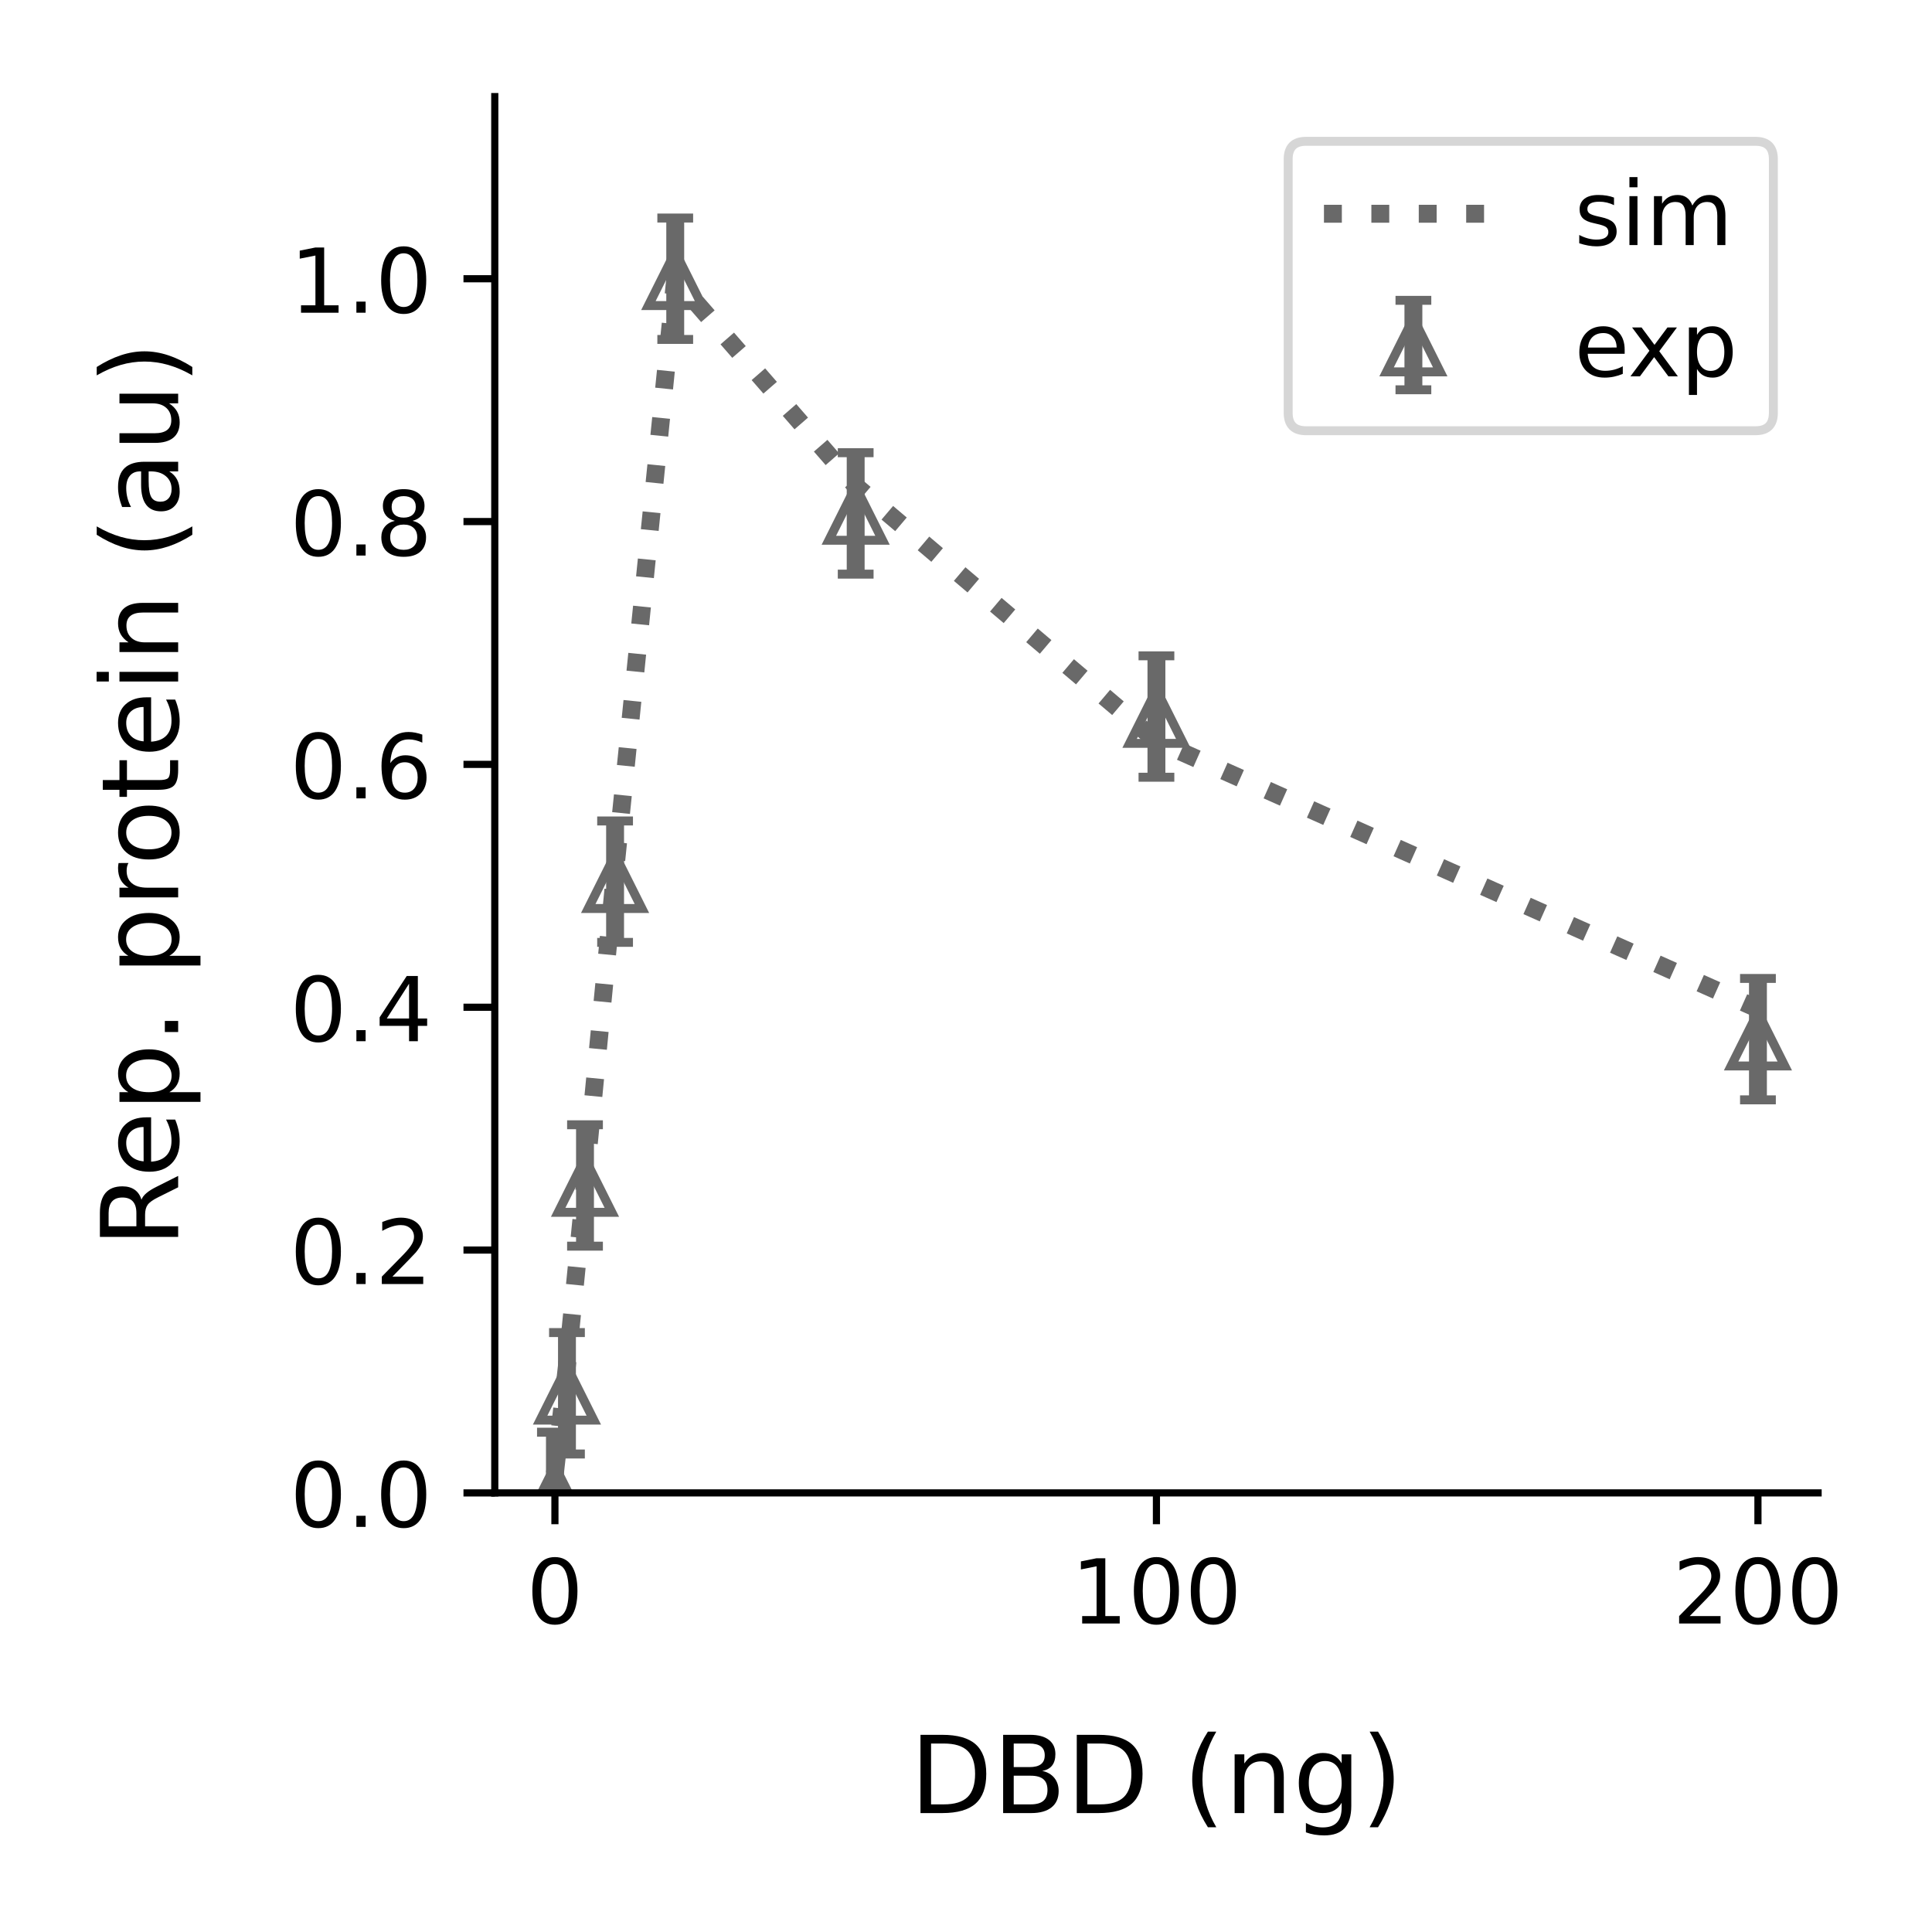
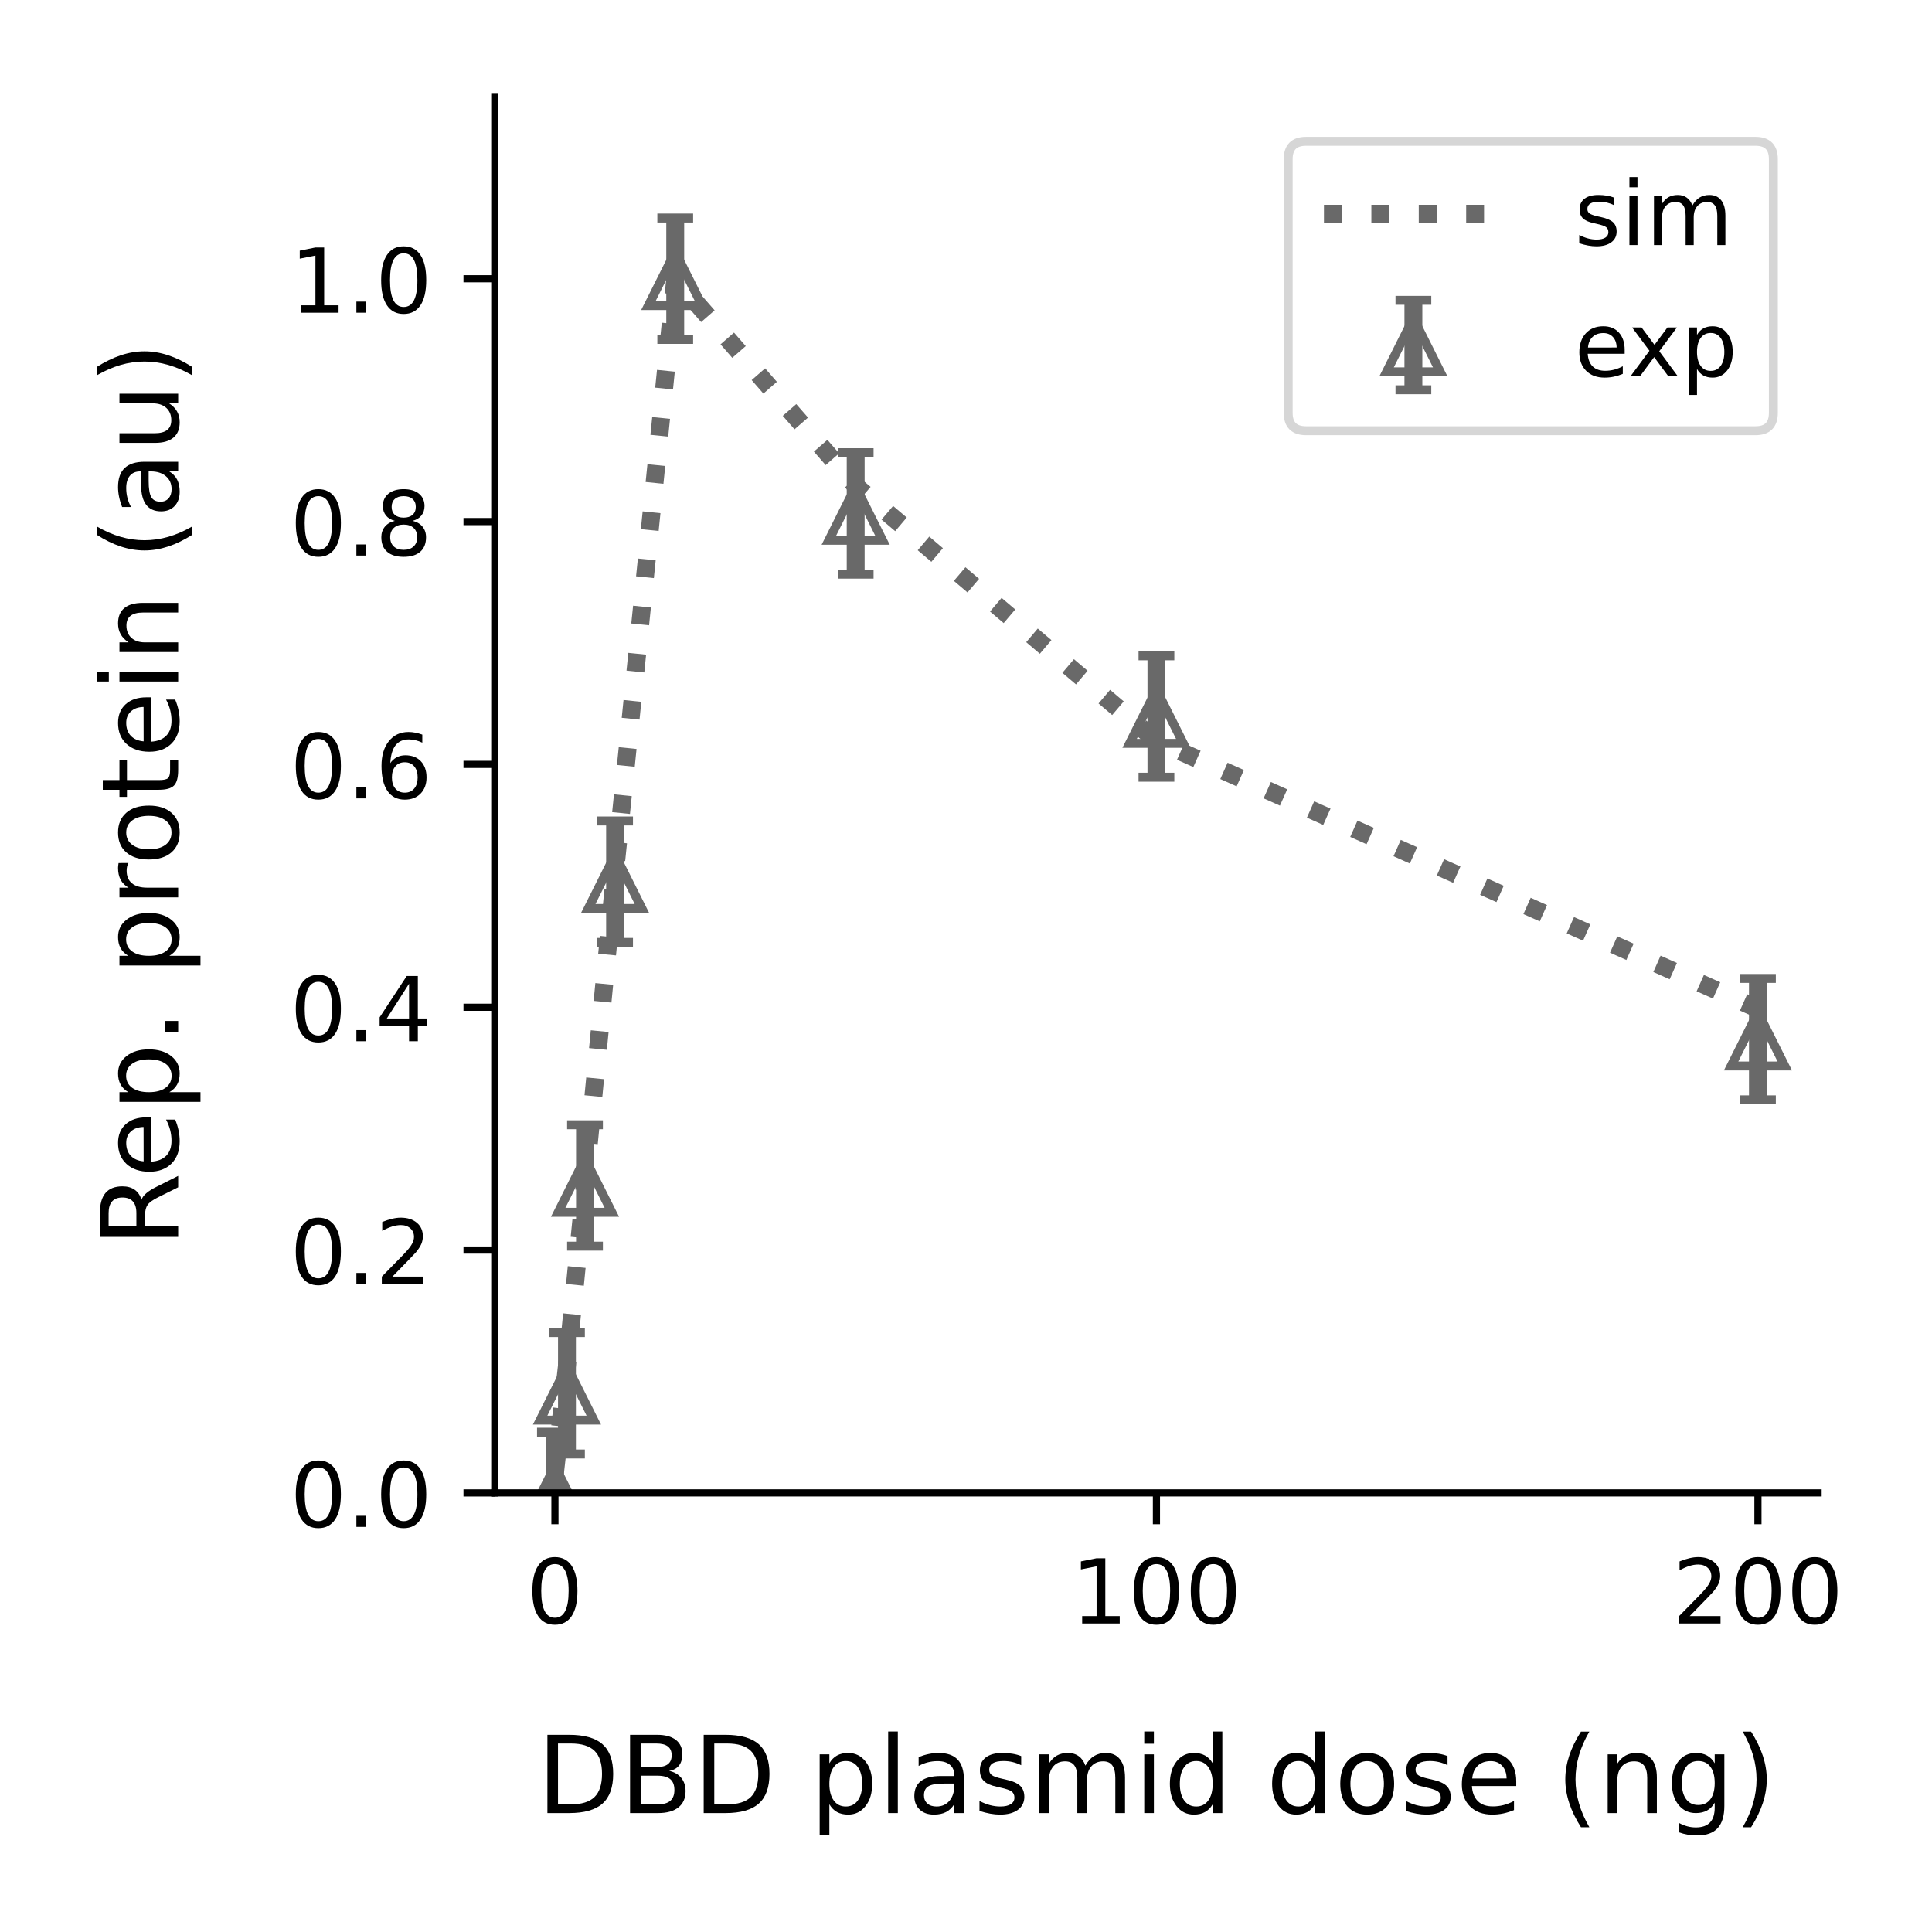
<svg xmlns="http://www.w3.org/2000/svg" xmlns:xlink="http://www.w3.org/1999/xlink" width="216pt" height="216pt" viewBox="0 0 216 216" version="1.1">
  <defs>
    <style type="text/css">*{stroke-linejoin: round; stroke-linecap: butt}</style>
  </defs>
  <g id="figure_1">
    <g id="patch_1">
      <path d="M 0 216  L 216 216  L 216 0  L 0 0  z " style="fill: #ffffff" />
    </g>
    <g id="axes_1">
      <g id="patch_2">
        <path d="M 55.317 166.908  L 203.265 166.908  L 203.265 10.8  L 55.317 10.8  z " style="fill: #ffffff" />
      </g>
      <g id="matplotlib.axis_1">
        <g id="xtick_1">
          <g id="line2d_1">
            <defs>
-               <path id="m70e36dcd11" d="M 0 0  L 0 3.5  " style="stroke: #000000; stroke-width: 0.8" />
-             </defs>
-             <g>
-               <use xlink:href="#m70e36dcd11" x="62.042" y="166.908" style="stroke: #000000; stroke-width: 0.8" />
+               <path id="m65f5a40e09" d="M 0 0  L 0 3.5  " style="stroke: #000000; stroke-width: 0.8" />
+             </defs>
+             <g>
+               <use xlink:href="#m65f5a40e09" x="62.042" y="166.908" style="stroke: #000000; stroke-width: 0.8" />
            </g>
          </g>
          <g id="text_1">
            <g transform="translate(58.86055 181.5066)scale(0.1 -0.1)">
              <defs>
                <path id="DejaVuSans-30" d="M 2034 4250  Q 1547 4250 1301 3770  Q 1056 3291 1056 2328  Q 1056 1369 1301 889  Q 1547 409 2034 409  Q 2525 409 2770 889  Q 3016 1369 3016 2328  Q 3016 3291 2770 3770  Q 2525 4250 2034 4250  z M 2034 4750  Q 2819 4750 3233 4129  Q 3647 3509 3647 2328  Q 3647 1150 3233 529  Q 2819 -91 2034 -91  Q 1250 -91 836 529  Q 422 1150 422 2328  Q 422 3509 836 4129  Q 1250 4750 2034 4750  z " transform="scale(0.015625)" />
              </defs>
              <use xlink:href="#DejaVuSans-30" />
            </g>
          </g>
        </g>
        <g id="xtick_2">
          <g id="line2d_2">
            <g>
-               <use xlink:href="#m70e36dcd11" x="129.291" y="166.908" style="stroke: #000000; stroke-width: 0.8" />
+               <use xlink:href="#m65f5a40e09" x="129.291" y="166.908" style="stroke: #000000; stroke-width: 0.8" />
            </g>
          </g>
          <g id="text_2">
            <g transform="translate(119.7474 181.5066)scale(0.1 -0.1)">
              <defs>
                <path id="DejaVuSans-31" d="M 794 531  L 1825 531  L 1825 4091  L 703 3866  L 703 4441  L 1819 4666  L 2450 4666  L 2450 531  L 3481 531  L 3481 0  L 794 0  L 794 531  z " transform="scale(0.015625)" />
              </defs>
              <use xlink:href="#DejaVuSans-31" />
              <use xlink:href="#DejaVuSans-30" x="63.623" />
              <use xlink:href="#DejaVuSans-30" x="127.246" />
            </g>
          </g>
        </g>
        <g id="xtick_3">
          <g id="line2d_3">
            <g>
-               <use xlink:href="#m70e36dcd11" x="196.54" y="166.908" style="stroke: #000000; stroke-width: 0.8" />
+               <use xlink:href="#m65f5a40e09" x="196.54" y="166.908" style="stroke: #000000; stroke-width: 0.8" />
            </g>
          </g>
          <g id="text_3">
            <g transform="translate(186.9967 181.5066)scale(0.1 -0.1)">
              <defs>
                <path id="DejaVuSans-32" d="M 1228 531  L 3431 531  L 3431 0  L 469 0  L 469 531  Q 828 903 1448 1529  Q 2069 2156 2228 2338  Q 2531 2678 2651 2914  Q 2772 3150 2772 3378  Q 2772 3750 2511 3984  Q 2250 4219 1831 4219  Q 1534 4219 1204 4116  Q 875 4013 500 3803  L 500 4441  Q 881 4594 1212 4672  Q 1544 4750 1819 4750  Q 2544 4750 2975 4387  Q 3406 4025 3406 3419  Q 3406 3131 3298 2873  Q 3191 2616 2906 2266  Q 2828 2175 2409 1742  Q 1991 1309 1228 531  z " transform="scale(0.015625)" />
              </defs>
              <use xlink:href="#DejaVuSans-32" />
              <use xlink:href="#DejaVuSans-30" x="63.623" />
              <use xlink:href="#DejaVuSans-30" x="127.246" />
            </g>
          </g>
        </g>
        <g id="text_4">
-           <g transform="translate(101.7342 202.7044)scale(0.12 -0.12)">
+           <g transform="translate(60.02392 202.7044)scale(0.12 -0.12)">
            <defs>
              <path id="DejaVuSans-44" d="M 1259 4147  L 1259 519  L 2022 519  Q 2988 519 3436 956  Q 3884 1394 3884 2338  Q 3884 3275 3436 3711  Q 2988 4147 2022 4147  L 1259 4147  z M 628 4666  L 1925 4666  Q 3281 4666 3915 4102  Q 4550 3538 4550 2338  Q 4550 1131 3912 565  Q 3275 0 1925 0  L 628 0  L 628 4666  z " transform="scale(0.015625)" />
              <path id="DejaVuSans-42" d="M 1259 2228  L 1259 519  L 2272 519  Q 2781 519 3026 730  Q 3272 941 3272 1375  Q 3272 1813 3026 2020  Q 2781 2228 2272 2228  L 1259 2228  z M 1259 4147  L 1259 2741  L 2194 2741  Q 2656 2741 2882 2914  Q 3109 3088 3109 3444  Q 3109 3797 2882 3972  Q 2656 4147 2194 4147  L 1259 4147  z M 628 4666  L 2241 4666  Q 2963 4666 3353 4366  Q 3744 4066 3744 3513  Q 3744 3084 3544 2831  Q 3344 2578 2956 2516  Q 3422 2416 3680 2098  Q 3938 1781 3938 1306  Q 3938 681 3513 340  Q 3088 0 2303 0  L 628 0  L 628 4666  z " transform="scale(0.015625)" />
              <path id="DejaVuSans-20" transform="scale(0.015625)" />
+               <path id="DejaVuSans-70" d="M 1159 525  L 1159 -1331  L 581 -1331  L 581 3500  L 1159 3500  L 1159 2969  Q 1341 3281 1617 3432  Q 1894 3584 2278 3584  Q 2916 3584 3314 3078  Q 3713 2572 3713 1747  Q 3713 922 3314 415  Q 2916 -91 2278 -91  Q 1894 -91 1617 61  Q 1341 213 1159 525  z M 3116 1747  Q 3116 2381 2855 2742  Q 2594 3103 2138 3103  Q 1681 3103 1420 2742  Q 1159 2381 1159 1747  Q 1159 1113 1420 752  Q 1681 391 2138 391  Q 2594 391 2855 752  Q 3116 1113 3116 1747  z " transform="scale(0.015625)" />
+               <path id="DejaVuSans-6c" d="M 603 4863  L 1178 4863  L 1178 0  L 603 0  L 603 4863  z " transform="scale(0.015625)" />
+               <path id="DejaVuSans-61" d="M 2194 1759  Q 1497 1759 1228 1600  Q 959 1441 959 1056  Q 959 750 1161 570  Q 1363 391 1709 391  Q 2188 391 2477 730  Q 2766 1069 2766 1631  L 2766 1759  L 2194 1759  z M 3341 1997  L 3341 0  L 2766 0  L 2766 531  Q 2569 213 2275 61  Q 1981 -91 1556 -91  Q 1019 -91 701 211  Q 384 513 384 1019  Q 384 1609 779 1909  Q 1175 2209 1959 2209  L 2766 2209  L 2766 2266  Q 2766 2663 2505 2880  Q 2244 3097 1772 3097  Q 1472 3097 1187 3025  Q 903 2953 641 2809  L 641 3341  Q 956 3463 1253 3523  Q 1550 3584 1831 3584  Q 2591 3584 2966 3190  Q 3341 2797 3341 1997  z " transform="scale(0.015625)" />
+               <path id="DejaVuSans-73" d="M 2834 3397  L 2834 2853  Q 2591 2978 2328 3040  Q 2066 3103 1784 3103  Q 1356 3103 1142 2972  Q 928 2841 928 2578  Q 928 2378 1081 2264  Q 1234 2150 1697 2047  L 1894 2003  Q 2506 1872 2764 1633  Q 3022 1394 3022 966  Q 3022 478 2636 193  Q 2250 -91 1575 -91  Q 1294 -91 989 -36  Q 684 19 347 128  L 347 722  Q 666 556 975 473  Q 1284 391 1588 391  Q 1994 391 2212 530  Q 2431 669 2431 922  Q 2431 1156 2273 1281  Q 2116 1406 1581 1522  L 1381 1569  Q 847 1681 609 1914  Q 372 2147 372 2553  Q 372 3047 722 3315  Q 1072 3584 1716 3584  Q 2034 3584 2315 3537  Q 2597 3491 2834 3397  z " transform="scale(0.015625)" />
+               <path id="DejaVuSans-6d" d="M 3328 2828  Q 3544 3216 3844 3400  Q 4144 3584 4550 3584  Q 5097 3584 5394 3201  Q 5691 2819 5691 2113  L 5691 0  L 5113 0  L 5113 2094  Q 5113 2597 4934 2840  Q 4756 3084 4391 3084  Q 3944 3084 3684 2787  Q 3425 2491 3425 1978  L 3425 0  L 2847 0  L 2847 2094  Q 2847 2600 2669 2842  Q 2491 3084 2119 3084  Q 1678 3084 1418 2786  Q 1159 2488 1159 1978  L 1159 0  L 581 0  L 581 3500  L 1159 3500  L 1159 2956  Q 1356 3278 1631 3431  Q 1906 3584 2284 3584  Q 2666 3584 2933 3390  Q 3200 3197 3328 2828  z " transform="scale(0.015625)" />
+               <path id="DejaVuSans-69" d="M 603 3500  L 1178 3500  L 1178 0  L 603 0  L 603 3500  z M 603 4863  L 1178 4863  L 1178 4134  L 603 4134  L 603 4863  z " transform="scale(0.015625)" />
+               <path id="DejaVuSans-64" d="M 2906 2969  L 2906 4863  L 3481 4863  L 3481 0  L 2906 0  L 2906 525  Q 2725 213 2448 61  Q 2172 -91 1784 -91  Q 1150 -91 751 415  Q 353 922 353 1747  Q 353 2572 751 3078  Q 1150 3584 1784 3584  Q 2172 3584 2448 3432  Q 2725 3281 2906 2969  z M 947 1747  Q 947 1113 1208 752  Q 1469 391 1925 391  Q 2381 391 2643 752  Q 2906 1113 2906 1747  Q 2906 2381 2643 2742  Q 2381 3103 1925 3103  Q 1469 3103 1208 2742  Q 947 2381 947 1747  z " transform="scale(0.015625)" />
+               <path id="DejaVuSans-6f" d="M 1959 3097  Q 1497 3097 1228 2736  Q 959 2375 959 1747  Q 959 1119 1226 758  Q 1494 397 1959 397  Q 2419 397 2687 759  Q 2956 1122 2956 1747  Q 2956 2369 2687 2733  Q 2419 3097 1959 3097  z M 1959 3584  Q 2709 3584 3137 3096  Q 3566 2609 3566 1747  Q 3566 888 3137 398  Q 2709 -91 1959 -91  Q 1206 -91 779 398  Q 353 888 353 1747  Q 353 2609 779 3096  Q 1206 3584 1959 3584  z " transform="scale(0.015625)" />
+               <path id="DejaVuSans-65" d="M 3597 1894  L 3597 1613  L 953 1613  Q 991 1019 1311 708  Q 1631 397 2203 397  Q 2534 397 2845 478  Q 3156 559 3463 722  L 3463 178  Q 3153 47 2828 -22  Q 2503 -91 2169 -91  Q 1331 -91 842 396  Q 353 884 353 1716  Q 353 2575 817 3079  Q 1281 3584 2069 3584  Q 2775 3584 3186 3129  Q 3597 2675 3597 1894  z M 3022 2063  Q 3016 2534 2758 2815  Q 2500 3097 2075 3097  Q 1594 3097 1305 2825  Q 1016 2553 972 2059  L 3022 2063  z " transform="scale(0.015625)" />
              <path id="DejaVuSans-28" d="M 1984 4856  Q 1566 4138 1362 3434  Q 1159 2731 1159 2009  Q 1159 1288 1364 580  Q 1569 -128 1984 -844  L 1484 -844  Q 1016 -109 783 600  Q 550 1309 550 2009  Q 550 2706 781 3412  Q 1013 4119 1484 4856  L 1984 4856  z " transform="scale(0.015625)" />
              <path id="DejaVuSans-6e" d="M 3513 2113  L 3513 0  L 2938 0  L 2938 2094  Q 2938 2591 2744 2837  Q 2550 3084 2163 3084  Q 1697 3084 1428 2787  Q 1159 2491 1159 1978  L 1159 0  L 581 0  L 581 3500  L 1159 3500  L 1159 2956  Q 1366 3272 1645 3428  Q 1925 3584 2291 3584  Q 2894 3584 3203 3211  Q 3513 2838 3513 2113  z " transform="scale(0.015625)" />
              <path id="DejaVuSans-67" d="M 2906 1791  Q 2906 2416 2648 2759  Q 2391 3103 1925 3103  Q 1463 3103 1205 2759  Q 947 2416 947 1791  Q 947 1169 1205 825  Q 1463 481 1925 481  Q 2391 481 2648 825  Q 2906 1169 2906 1791  z M 3481 434  Q 3481 -459 3084 -895  Q 2688 -1331 1869 -1331  Q 1566 -1331 1297 -1286  Q 1028 -1241 775 -1147  L 775 -588  Q 1028 -725 1275 -790  Q 1522 -856 1778 -856  Q 2344 -856 2625 -561  Q 2906 -266 2906 331  L 2906 616  Q 2728 306 2450 153  Q 2172 0 1784 0  Q 1141 0 747 490  Q 353 981 353 1791  Q 353 2603 747 3093  Q 1141 3584 1784 3584  Q 2172 3584 2450 3431  Q 2728 3278 2906 2969  L 2906 3500  L 3481 3500  L 3481 434  z " transform="scale(0.015625)" />
              <path id="DejaVuSans-29" d="M 513 4856  L 1013 4856  Q 1481 4119 1714 3412  Q 1947 2706 1947 2009  Q 1947 1309 1714 600  Q 1481 -109 1013 -844  L 513 -844  Q 928 -128 1133 580  Q 1338 1288 1338 2009  Q 1338 2731 1133 3434  Q 928 4138 513 4856  z " transform="scale(0.015625)" />
            </defs>
            <use xlink:href="#DejaVuSans-44" />
            <use xlink:href="#DejaVuSans-42" x="77.002" />
            <use xlink:href="#DejaVuSans-44" x="145.605" />
            <use xlink:href="#DejaVuSans-20" x="222.607" />
-             <use xlink:href="#DejaVuSans-28" x="254.395" />
-             <use xlink:href="#DejaVuSans-6e" x="293.408" />
-             <use xlink:href="#DejaVuSans-67" x="356.787" />
-             <use xlink:href="#DejaVuSans-29" x="420.264" />
+             <use xlink:href="#DejaVuSans-70" x="254.395" />
+             <use xlink:href="#DejaVuSans-6c" x="317.871" />
+             <use xlink:href="#DejaVuSans-61" x="345.654" />
+             <use xlink:href="#DejaVuSans-73" x="406.934" />
+             <use xlink:href="#DejaVuSans-6d" x="459.033" />
+             <use xlink:href="#DejaVuSans-69" x="556.445" />
+             <use xlink:href="#DejaVuSans-64" x="584.229" />
+             <use xlink:href="#DejaVuSans-20" x="647.705" />
+             <use xlink:href="#DejaVuSans-64" x="679.492" />
+             <use xlink:href="#DejaVuSans-6f" x="742.969" />
+             <use xlink:href="#DejaVuSans-73" x="804.15" />
+             <use xlink:href="#DejaVuSans-65" x="856.25" />
+             <use xlink:href="#DejaVuSans-20" x="917.773" />
+             <use xlink:href="#DejaVuSans-28" x="949.561" />
+             <use xlink:href="#DejaVuSans-6e" x="988.574" />
+             <use xlink:href="#DejaVuSans-67" x="1051.953" />
+             <use xlink:href="#DejaVuSans-29" x="1115.43" />
          </g>
        </g>
      </g>
      <g id="matplotlib.axis_2">
        <g id="ytick_1">
          <g id="line2d_4">
            <defs>
-               <path id="m134b8b87fc" d="M 0 0  L -3.5 0  " style="stroke: #000000; stroke-width: 0.8" />
-             </defs>
-             <g>
-               <use xlink:href="#m134b8b87fc" x="55.317" y="166.908" style="stroke: #000000; stroke-width: 0.8" />
+               <path id="m4bbe912e56" d="M 0 0  L -3.5 0  " style="stroke: #000000; stroke-width: 0.8" />
+             </defs>
+             <g>
+               <use xlink:href="#m4bbe912e56" x="55.317" y="166.908" style="stroke: #000000; stroke-width: 0.8" />
            </g>
          </g>
          <g id="text_5">
            <g transform="translate(32.41375 170.7073)scale(0.1 -0.1)">
              <defs>
                <path id="DejaVuSans-2e" d="M 684 794  L 1344 794  L 1344 0  L 684 0  L 684 794  z " transform="scale(0.015625)" />
              </defs>
              <use xlink:href="#DejaVuSans-30" />
              <use xlink:href="#DejaVuSans-2e" x="63.623" />
              <use xlink:href="#DejaVuSans-30" x="95.41" />
            </g>
          </g>
        </g>
        <g id="ytick_2">
          <g id="line2d_5">
            <g>
-               <use xlink:href="#m134b8b87fc" x="55.317" y="139.759" style="stroke: #000000; stroke-width: 0.8" />
+               <use xlink:href="#m4bbe912e56" x="55.317" y="139.759" style="stroke: #000000; stroke-width: 0.8" />
            </g>
          </g>
          <g id="text_6">
            <g transform="translate(32.41375 143.5581)scale(0.1 -0.1)">
              <use xlink:href="#DejaVuSans-30" />
              <use xlink:href="#DejaVuSans-2e" x="63.623" />
              <use xlink:href="#DejaVuSans-32" x="95.41" />
            </g>
          </g>
        </g>
        <g id="ytick_3">
          <g id="line2d_6">
            <g>
-               <use xlink:href="#m134b8b87fc" x="55.317" y="112.61" style="stroke: #000000; stroke-width: 0.8" />
+               <use xlink:href="#m4bbe912e56" x="55.317" y="112.61" style="stroke: #000000; stroke-width: 0.8" />
            </g>
          </g>
          <g id="text_7">
            <g transform="translate(32.41375 116.4089)scale(0.1 -0.1)">
              <defs>
                <path id="DejaVuSans-34" d="M 2419 4116  L 825 1625  L 2419 1625  L 2419 4116  z M 2253 4666  L 3047 4666  L 3047 1625  L 3713 1625  L 3713 1100  L 3047 1100  L 3047 0  L 2419 0  L 2419 1100  L 313 1100  L 313 1709  L 2253 4666  z " transform="scale(0.015625)" />
              </defs>
              <use xlink:href="#DejaVuSans-30" />
              <use xlink:href="#DejaVuSans-2e" x="63.623" />
              <use xlink:href="#DejaVuSans-34" x="95.41" />
            </g>
          </g>
        </g>
        <g id="ytick_4">
          <g id="line2d_7">
            <g>
-               <use xlink:href="#m134b8b87fc" x="55.317" y="85.46" style="stroke: #000000; stroke-width: 0.8" />
+               <use xlink:href="#m4bbe912e56" x="55.317" y="85.46" style="stroke: #000000; stroke-width: 0.8" />
            </g>
          </g>
          <g id="text_8">
            <g transform="translate(32.41375 89.25963)scale(0.1 -0.1)">
              <defs>
                <path id="DejaVuSans-36" d="M 2113 2584  Q 1688 2584 1439 2293  Q 1191 2003 1191 1497  Q 1191 994 1439 701  Q 1688 409 2113 409  Q 2538 409 2786 701  Q 3034 994 3034 1497  Q 3034 2003 2786 2293  Q 2538 2584 2113 2584  z M 3366 4563  L 3366 3988  Q 3128 4100 2886 4159  Q 2644 4219 2406 4219  Q 1781 4219 1451 3797  Q 1122 3375 1075 2522  Q 1259 2794 1537 2939  Q 1816 3084 2150 3084  Q 2853 3084 3261 2657  Q 3669 2231 3669 1497  Q 3669 778 3244 343  Q 2819 -91 2113 -91  Q 1303 -91 875 529  Q 447 1150 447 2328  Q 447 3434 972 4092  Q 1497 4750 2381 4750  Q 2619 4750 2861 4703  Q 3103 4656 3366 4563  z " transform="scale(0.015625)" />
              </defs>
              <use xlink:href="#DejaVuSans-30" />
              <use xlink:href="#DejaVuSans-2e" x="63.623" />
              <use xlink:href="#DejaVuSans-36" x="95.41" />
            </g>
          </g>
        </g>
        <g id="ytick_5">
          <g id="line2d_8">
            <g>
-               <use xlink:href="#m134b8b87fc" x="55.317" y="58.311" style="stroke: #000000; stroke-width: 0.8" />
+               <use xlink:href="#m4bbe912e56" x="55.317" y="58.311" style="stroke: #000000; stroke-width: 0.8" />
            </g>
          </g>
          <g id="text_9">
            <g transform="translate(32.41375 62.11039)scale(0.1 -0.1)">
              <defs>
                <path id="DejaVuSans-38" d="M 2034 2216  Q 1584 2216 1326 1975  Q 1069 1734 1069 1313  Q 1069 891 1326 650  Q 1584 409 2034 409  Q 2484 409 2743 651  Q 3003 894 3003 1313  Q 3003 1734 2745 1975  Q 2488 2216 2034 2216  z M 1403 2484  Q 997 2584 770 2862  Q 544 3141 544 3541  Q 544 4100 942 4425  Q 1341 4750 2034 4750  Q 2731 4750 3128 4425  Q 3525 4100 3525 3541  Q 3525 3141 3298 2862  Q 3072 2584 2669 2484  Q 3125 2378 3379 2068  Q 3634 1759 3634 1313  Q 3634 634 3220 271  Q 2806 -91 2034 -91  Q 1263 -91 848 271  Q 434 634 434 1313  Q 434 1759 690 2068  Q 947 2378 1403 2484  z M 1172 3481  Q 1172 3119 1398 2916  Q 1625 2713 2034 2713  Q 2441 2713 2670 2916  Q 2900 3119 2900 3481  Q 2900 3844 2670 4047  Q 2441 4250 2034 4250  Q 1625 4250 1398 4047  Q 1172 3844 1172 3481  z " transform="scale(0.015625)" />
              </defs>
              <use xlink:href="#DejaVuSans-30" />
              <use xlink:href="#DejaVuSans-2e" x="63.623" />
              <use xlink:href="#DejaVuSans-38" x="95.41" />
            </g>
          </g>
        </g>
        <g id="ytick_6">
          <g id="line2d_9">
            <g>
-               <use xlink:href="#m134b8b87fc" x="55.317" y="31.162" style="stroke: #000000; stroke-width: 0.8" />
+               <use xlink:href="#m4bbe912e56" x="55.317" y="31.162" style="stroke: #000000; stroke-width: 0.8" />
            </g>
          </g>
          <g id="text_10">
            <g transform="translate(32.41375 34.96115)scale(0.1 -0.1)">
              <use xlink:href="#DejaVuSans-31" />
              <use xlink:href="#DejaVuSans-2e" x="63.623" />
              <use xlink:href="#DejaVuSans-30" x="95.41" />
            </g>
          </g>
        </g>
        <g id="text_11">
          <g transform="translate(19.91812 139.4613)rotate(-90)scale(0.12 -0.12)">
            <defs>
              <path id="DejaVuSans-52" d="M 2841 2188  Q 3044 2119 3236 1894  Q 3428 1669 3622 1275  L 4263 0  L 3584 0  L 2988 1197  Q 2756 1666 2539 1819  Q 2322 1972 1947 1972  L 1259 1972  L 1259 0  L 628 0  L 628 4666  L 2053 4666  Q 2853 4666 3247 4331  Q 3641 3997 3641 3322  Q 3641 2881 3436 2590  Q 3231 2300 2841 2188  z M 1259 4147  L 1259 2491  L 2053 2491  Q 2509 2491 2742 2702  Q 2975 2913 2975 3322  Q 2975 3731 2742 3939  Q 2509 4147 2053 4147  L 1259 4147  z " transform="scale(0.015625)" />
-               <path id="DejaVuSans-65" d="M 3597 1894  L 3597 1613  L 953 1613  Q 991 1019 1311 708  Q 1631 397 2203 397  Q 2534 397 2845 478  Q 3156 559 3463 722  L 3463 178  Q 3153 47 2828 -22  Q 2503 -91 2169 -91  Q 1331 -91 842 396  Q 353 884 353 1716  Q 353 2575 817 3079  Q 1281 3584 2069 3584  Q 2775 3584 3186 3129  Q 3597 2675 3597 1894  z M 3022 2063  Q 3016 2534 2758 2815  Q 2500 3097 2075 3097  Q 1594 3097 1305 2825  Q 1016 2553 972 2059  L 3022 2063  z " transform="scale(0.015625)" />
-               <path id="DejaVuSans-70" d="M 1159 525  L 1159 -1331  L 581 -1331  L 581 3500  L 1159 3500  L 1159 2969  Q 1341 3281 1617 3432  Q 1894 3584 2278 3584  Q 2916 3584 3314 3078  Q 3713 2572 3713 1747  Q 3713 922 3314 415  Q 2916 -91 2278 -91  Q 1894 -91 1617 61  Q 1341 213 1159 525  z M 3116 1747  Q 3116 2381 2855 2742  Q 2594 3103 2138 3103  Q 1681 3103 1420 2742  Q 1159 2381 1159 1747  Q 1159 1113 1420 752  Q 1681 391 2138 391  Q 2594 391 2855 752  Q 3116 1113 3116 1747  z " transform="scale(0.015625)" />
              <path id="DejaVuSans-72" d="M 2631 2963  Q 2534 3019 2420 3045  Q 2306 3072 2169 3072  Q 1681 3072 1420 2755  Q 1159 2438 1159 1844  L 1159 0  L 581 0  L 581 3500  L 1159 3500  L 1159 2956  Q 1341 3275 1631 3429  Q 1922 3584 2338 3584  Q 2397 3584 2469 3576  Q 2541 3569 2628 3553  L 2631 2963  z " transform="scale(0.015625)" />
-               <path id="DejaVuSans-6f" d="M 1959 3097  Q 1497 3097 1228 2736  Q 959 2375 959 1747  Q 959 1119 1226 758  Q 1494 397 1959 397  Q 2419 397 2687 759  Q 2956 1122 2956 1747  Q 2956 2369 2687 2733  Q 2419 3097 1959 3097  z M 1959 3584  Q 2709 3584 3137 3096  Q 3566 2609 3566 1747  Q 3566 888 3137 398  Q 2709 -91 1959 -91  Q 1206 -91 779 398  Q 353 888 353 1747  Q 353 2609 779 3096  Q 1206 3584 1959 3584  z " transform="scale(0.015625)" />
              <path id="DejaVuSans-74" d="M 1172 4494  L 1172 3500  L 2356 3500  L 2356 3053  L 1172 3053  L 1172 1153  Q 1172 725 1289 603  Q 1406 481 1766 481  L 2356 481  L 2356 0  L 1766 0  Q 1100 0 847 248  Q 594 497 594 1153  L 594 3053  L 172 3053  L 172 3500  L 594 3500  L 594 4494  L 1172 4494  z " transform="scale(0.015625)" />
-               <path id="DejaVuSans-69" d="M 603 3500  L 1178 3500  L 1178 0  L 603 0  L 603 3500  z M 603 4863  L 1178 4863  L 1178 4134  L 603 4134  L 603 4863  z " transform="scale(0.015625)" />
-               <path id="DejaVuSans-61" d="M 2194 1759  Q 1497 1759 1228 1600  Q 959 1441 959 1056  Q 959 750 1161 570  Q 1363 391 1709 391  Q 2188 391 2477 730  Q 2766 1069 2766 1631  L 2766 1759  L 2194 1759  z M 3341 1997  L 3341 0  L 2766 0  L 2766 531  Q 2569 213 2275 61  Q 1981 -91 1556 -91  Q 1019 -91 701 211  Q 384 513 384 1019  Q 384 1609 779 1909  Q 1175 2209 1959 2209  L 2766 2209  L 2766 2266  Q 2766 2663 2505 2880  Q 2244 3097 1772 3097  Q 1472 3097 1187 3025  Q 903 2953 641 2809  L 641 3341  Q 956 3463 1253 3523  Q 1550 3584 1831 3584  Q 2591 3584 2966 3190  Q 3341 2797 3341 1997  z " transform="scale(0.015625)" />
              <path id="DejaVuSans-75" d="M 544 1381  L 544 3500  L 1119 3500  L 1119 1403  Q 1119 906 1312 657  Q 1506 409 1894 409  Q 2359 409 2629 706  Q 2900 1003 2900 1516  L 2900 3500  L 3475 3500  L 3475 0  L 2900 0  L 2900 538  Q 2691 219 2414 64  Q 2138 -91 1772 -91  Q 1169 -91 856 284  Q 544 659 544 1381  z M 1991 3584  L 1991 3584  z " transform="scale(0.015625)" />
            </defs>
            <use xlink:href="#DejaVuSans-52" />
            <use xlink:href="#DejaVuSans-65" x="64.982" />
            <use xlink:href="#DejaVuSans-70" x="126.506" />
            <use xlink:href="#DejaVuSans-2e" x="189.982" />
            <use xlink:href="#DejaVuSans-20" x="221.77" />
            <use xlink:href="#DejaVuSans-70" x="253.557" />
            <use xlink:href="#DejaVuSans-72" x="317.033" />
            <use xlink:href="#DejaVuSans-6f" x="355.896" />
            <use xlink:href="#DejaVuSans-74" x="417.078" />
            <use xlink:href="#DejaVuSans-65" x="456.287" />
            <use xlink:href="#DejaVuSans-69" x="517.811" />
            <use xlink:href="#DejaVuSans-6e" x="545.594" />
            <use xlink:href="#DejaVuSans-20" x="608.973" />
            <use xlink:href="#DejaVuSans-28" x="640.76" />
            <use xlink:href="#DejaVuSans-61" x="679.773" />
            <use xlink:href="#DejaVuSans-75" x="741.053" />
            <use xlink:href="#DejaVuSans-29" x="804.432" />
          </g>
        </g>
      </g>
      <g id="line2d_10">
-         <path d="M 62.042 164.728  L 63.387 152.663  L 65.404 132.259  L 68.767 97.486  L 75.492 31.162  L 95.666 54.33  L 129.291 82.825  L 196.54 112.787  " clip-path="url(#p26340a2aad)" style="fill: none; stroke-dasharray: 2,3.3; stroke-dashoffset: 0; stroke: #696969; stroke-width: 2" />
+         <path d="M 62.042 164.728  L 63.387 152.663  L 65.404 132.259  L 68.767 97.486  L 75.492 31.162  L 95.666 54.33  L 129.291 82.825  L 196.54 112.787  " clip-path="url(#pc7eae04b66)" style="fill: none; stroke-dasharray: 2,3.3; stroke-dashoffset: 0; stroke: #696969; stroke-width: 2" />
      </g>
      <g id="LineCollection_1">
-         <path d="M 62.042 173.695  L 62.042 160.121  " clip-path="url(#p26340a2aad)" style="fill: none; stroke: #696969; stroke-width: 2" />
-         <path d="M 63.387 162.558  L 63.387 148.984  " clip-path="url(#p26340a2aad)" style="fill: none; stroke: #696969; stroke-width: 2" />
-         <path d="M 65.404 139.324  L 65.404 125.749  " clip-path="url(#p26340a2aad)" style="fill: none; stroke: #696969; stroke-width: 2" />
-         <path d="M 68.767 105.358  L 68.767 91.784  " clip-path="url(#p26340a2aad)" style="fill: none; stroke: #696969; stroke-width: 2" />
-         <path d="M 75.492 37.949  L 75.492 24.375  " clip-path="url(#p26340a2aad)" style="fill: none; stroke: #696969; stroke-width: 2" />
-         <path d="M 95.666 64.188  L 95.666 50.614  " clip-path="url(#p26340a2aad)" style="fill: none; stroke: #696969; stroke-width: 2" />
-         <path d="M 129.291 86.896  L 129.291 73.321  " clip-path="url(#p26340a2aad)" style="fill: none; stroke: #696969; stroke-width: 2" />
-         <path d="M 196.54 122.965  L 196.54 109.39  " clip-path="url(#p26340a2aad)" style="fill: none; stroke: #696969; stroke-width: 2" />
+         <path d="M 62.042 173.695  L 62.042 160.121  " clip-path="url(#pc7eae04b66)" style="fill: none; stroke: #696969; stroke-width: 2" />
+         <path d="M 63.387 162.558  L 63.387 148.984  " clip-path="url(#pc7eae04b66)" style="fill: none; stroke: #696969; stroke-width: 2" />
+         <path d="M 65.404 139.324  L 65.404 125.749  " clip-path="url(#pc7eae04b66)" style="fill: none; stroke: #696969; stroke-width: 2" />
+         <path d="M 68.767 105.358  L 68.767 91.784  " clip-path="url(#pc7eae04b66)" style="fill: none; stroke: #696969; stroke-width: 2" />
+         <path d="M 75.492 37.949  L 75.492 24.375  " clip-path="url(#pc7eae04b66)" style="fill: none; stroke: #696969; stroke-width: 2" />
+         <path d="M 95.666 64.188  L 95.666 50.614  " clip-path="url(#pc7eae04b66)" style="fill: none; stroke: #696969; stroke-width: 2" />
+         <path d="M 129.291 86.896  L 129.291 73.321  " clip-path="url(#pc7eae04b66)" style="fill: none; stroke: #696969; stroke-width: 2" />
+         <path d="M 196.54 122.965  L 196.54 109.39  " clip-path="url(#pc7eae04b66)" style="fill: none; stroke: #696969; stroke-width: 2" />
      </g>
      <g id="line2d_11">
        <defs>
-           <path id="mc360f6032b" d="M 2 0  L -2 -0  " style="stroke: #696969" />
+           <path id="m3fbf50d183" d="M 2 0  L -2 -0  " style="stroke: #696969" />
        </defs>
-         <g clip-path="url(#p26340a2aad)">
-           <use xlink:href="#mc360f6032b" x="62.042" y="173.695" style="fill: #696969; stroke: #696969" />
-           <use xlink:href="#mc360f6032b" x="63.387" y="162.558" style="fill: #696969; stroke: #696969" />
-           <use xlink:href="#mc360f6032b" x="65.404" y="139.324" style="fill: #696969; stroke: #696969" />
-           <use xlink:href="#mc360f6032b" x="68.767" y="105.358" style="fill: #696969; stroke: #696969" />
-           <use xlink:href="#mc360f6032b" x="75.492" y="37.949" style="fill: #696969; stroke: #696969" />
-           <use xlink:href="#mc360f6032b" x="95.666" y="64.188" style="fill: #696969; stroke: #696969" />
-           <use xlink:href="#mc360f6032b" x="129.291" y="86.896" style="fill: #696969; stroke: #696969" />
-           <use xlink:href="#mc360f6032b" x="196.54" y="122.965" style="fill: #696969; stroke: #696969" />
+         <g clip-path="url(#pc7eae04b66)">
+           <use xlink:href="#m3fbf50d183" x="62.042" y="173.695" style="fill: #696969; stroke: #696969" />
+           <use xlink:href="#m3fbf50d183" x="63.387" y="162.558" style="fill: #696969; stroke: #696969" />
+           <use xlink:href="#m3fbf50d183" x="65.404" y="139.324" style="fill: #696969; stroke: #696969" />
+           <use xlink:href="#m3fbf50d183" x="68.767" y="105.358" style="fill: #696969; stroke: #696969" />
+           <use xlink:href="#m3fbf50d183" x="75.492" y="37.949" style="fill: #696969; stroke: #696969" />
+           <use xlink:href="#m3fbf50d183" x="95.666" y="64.188" style="fill: #696969; stroke: #696969" />
+           <use xlink:href="#m3fbf50d183" x="129.291" y="86.896" style="fill: #696969; stroke: #696969" />
+           <use xlink:href="#m3fbf50d183" x="196.54" y="122.965" style="fill: #696969; stroke: #696969" />
        </g>
      </g>
      <g id="line2d_12">
-         <g clip-path="url(#p26340a2aad)">
-           <use xlink:href="#mc360f6032b" x="62.042" y="160.121" style="fill: #696969; stroke: #696969" />
-           <use xlink:href="#mc360f6032b" x="63.387" y="148.984" style="fill: #696969; stroke: #696969" />
-           <use xlink:href="#mc360f6032b" x="65.404" y="125.749" style="fill: #696969; stroke: #696969" />
-           <use xlink:href="#mc360f6032b" x="68.767" y="91.784" style="fill: #696969; stroke: #696969" />
-           <use xlink:href="#mc360f6032b" x="75.492" y="24.375" style="fill: #696969; stroke: #696969" />
-           <use xlink:href="#mc360f6032b" x="95.666" y="50.614" style="fill: #696969; stroke: #696969" />
-           <use xlink:href="#mc360f6032b" x="129.291" y="73.321" style="fill: #696969; stroke: #696969" />
-           <use xlink:href="#mc360f6032b" x="196.54" y="109.39" style="fill: #696969; stroke: #696969" />
+         <g clip-path="url(#pc7eae04b66)">
+           <use xlink:href="#m3fbf50d183" x="62.042" y="160.121" style="fill: #696969; stroke: #696969" />
+           <use xlink:href="#m3fbf50d183" x="63.387" y="148.984" style="fill: #696969; stroke: #696969" />
+           <use xlink:href="#m3fbf50d183" x="65.404" y="125.749" style="fill: #696969; stroke: #696969" />
+           <use xlink:href="#m3fbf50d183" x="68.767" y="91.784" style="fill: #696969; stroke: #696969" />
+           <use xlink:href="#m3fbf50d183" x="75.492" y="24.375" style="fill: #696969; stroke: #696969" />
+           <use xlink:href="#m3fbf50d183" x="95.666" y="50.614" style="fill: #696969; stroke: #696969" />
+           <use xlink:href="#m3fbf50d183" x="129.291" y="73.321" style="fill: #696969; stroke: #696969" />
+           <use xlink:href="#m3fbf50d183" x="196.54" y="109.39" style="fill: #696969; stroke: #696969" />
        </g>
      </g>
      <g id="line2d_13">
        <defs>
-           <path id="m7d48925cef" d="M 0 -3  L -3 3  L 3 3  z " style="stroke: #696969; stroke-linejoin: miter" />
+           <path id="m1a07c1c7aa" d="M 0 -3  L -3 3  L 3 3  z " style="stroke: #696969; stroke-linejoin: miter" />
        </defs>
-         <g clip-path="url(#p26340a2aad)">
-           <use xlink:href="#m7d48925cef" x="62.042" y="166.908" style="fill-opacity: 0; stroke: #696969; stroke-linejoin: miter" />
-           <use xlink:href="#m7d48925cef" x="63.387" y="155.771" style="fill-opacity: 0; stroke: #696969; stroke-linejoin: miter" />
-           <use xlink:href="#m7d48925cef" x="65.404" y="132.537" style="fill-opacity: 0; stroke: #696969; stroke-linejoin: miter" />
-           <use xlink:href="#m7d48925cef" x="68.767" y="98.571" style="fill-opacity: 0; stroke: #696969; stroke-linejoin: miter" />
-           <use xlink:href="#m7d48925cef" x="75.492" y="31.162" style="fill-opacity: 0; stroke: #696969; stroke-linejoin: miter" />
-           <use xlink:href="#m7d48925cef" x="95.666" y="57.401" style="fill-opacity: 0; stroke: #696969; stroke-linejoin: miter" />
-           <use xlink:href="#m7d48925cef" x="129.291" y="80.109" style="fill-opacity: 0; stroke: #696969; stroke-linejoin: miter" />
-           <use xlink:href="#m7d48925cef" x="196.54" y="116.177" style="fill-opacity: 0; stroke: #696969; stroke-linejoin: miter" />
+         <g clip-path="url(#pc7eae04b66)">
+           <use xlink:href="#m1a07c1c7aa" x="62.042" y="166.908" style="fill-opacity: 0; stroke: #696969; stroke-linejoin: miter" />
+           <use xlink:href="#m1a07c1c7aa" x="63.387" y="155.771" style="fill-opacity: 0; stroke: #696969; stroke-linejoin: miter" />
+           <use xlink:href="#m1a07c1c7aa" x="65.404" y="132.537" style="fill-opacity: 0; stroke: #696969; stroke-linejoin: miter" />
+           <use xlink:href="#m1a07c1c7aa" x="68.767" y="98.571" style="fill-opacity: 0; stroke: #696969; stroke-linejoin: miter" />
+           <use xlink:href="#m1a07c1c7aa" x="75.492" y="31.162" style="fill-opacity: 0; stroke: #696969; stroke-linejoin: miter" />
+           <use xlink:href="#m1a07c1c7aa" x="95.666" y="57.401" style="fill-opacity: 0; stroke: #696969; stroke-linejoin: miter" />
+           <use xlink:href="#m1a07c1c7aa" x="129.291" y="80.109" style="fill-opacity: 0; stroke: #696969; stroke-linejoin: miter" />
+           <use xlink:href="#m1a07c1c7aa" x="196.54" y="116.177" style="fill-opacity: 0; stroke: #696969; stroke-linejoin: miter" />
        </g>
      </g>
      <g id="patch_3">
        <path d="M 55.317 166.908  L 55.317 10.8  " style="fill: none; stroke: #000000; stroke-width: 0.8; stroke-linejoin: miter; stroke-linecap: square" />
      </g>
      <g id="patch_4">
        <path d="M 55.317 166.908  L 203.265 166.908  " style="fill: none; stroke: #000000; stroke-width: 0.8; stroke-linejoin: miter; stroke-linecap: square" />
      </g>
      <g id="legend_1">
        <g id="patch_5">
          <path d="M 146.02 48.156  L 196.265 48.156  Q 198.265 48.156 198.265 46.156  L 198.265 17.8  Q 198.265 15.8 196.265 15.8  L 146.02 15.8  Q 144.02 15.8 144.02 17.8  L 144.02 46.156  Q 144.02 48.156 146.02 48.156  z " style="fill: #ffffff; opacity: 0.8; stroke: #cccccc; stroke-linejoin: miter" />
        </g>
        <g id="line2d_14">
          <path d="M 148.02 23.898  L 158.02 23.898  L 168.02 23.898  " style="fill: none; stroke-dasharray: 2,3.3; stroke-dashoffset: 0; stroke: #696969; stroke-width: 2" />
        </g>
        <g id="text_12">
          <g transform="translate(176.02 27.39844)scale(0.1 -0.1)">
-             <defs>
-               <path id="DejaVuSans-73" d="M 2834 3397  L 2834 2853  Q 2591 2978 2328 3040  Q 2066 3103 1784 3103  Q 1356 3103 1142 2972  Q 928 2841 928 2578  Q 928 2378 1081 2264  Q 1234 2150 1697 2047  L 1894 2003  Q 2506 1872 2764 1633  Q 3022 1394 3022 966  Q 3022 478 2636 193  Q 2250 -91 1575 -91  Q 1294 -91 989 -36  Q 684 19 347 128  L 347 722  Q 666 556 975 473  Q 1284 391 1588 391  Q 1994 391 2212 530  Q 2431 669 2431 922  Q 2431 1156 2273 1281  Q 2116 1406 1581 1522  L 1381 1569  Q 847 1681 609 1914  Q 372 2147 372 2553  Q 372 3047 722 3315  Q 1072 3584 1716 3584  Q 2034 3584 2315 3537  Q 2597 3491 2834 3397  z " transform="scale(0.015625)" />
-               <path id="DejaVuSans-6d" d="M 3328 2828  Q 3544 3216 3844 3400  Q 4144 3584 4550 3584  Q 5097 3584 5394 3201  Q 5691 2819 5691 2113  L 5691 0  L 5113 0  L 5113 2094  Q 5113 2597 4934 2840  Q 4756 3084 4391 3084  Q 3944 3084 3684 2787  Q 3425 2491 3425 1978  L 3425 0  L 2847 0  L 2847 2094  Q 2847 2600 2669 2842  Q 2491 3084 2119 3084  Q 1678 3084 1418 2786  Q 1159 2488 1159 1978  L 1159 0  L 581 0  L 581 3500  L 1159 3500  L 1159 2956  Q 1356 3278 1631 3431  Q 1906 3584 2284 3584  Q 2666 3584 2933 3390  Q 3200 3197 3328 2828  z " transform="scale(0.015625)" />
-             </defs>
            <use xlink:href="#DejaVuSans-73" />
            <use xlink:href="#DejaVuSans-69" x="52.1" />
            <use xlink:href="#DejaVuSans-6d" x="79.883" />
          </g>
        </g>
        <g id="LineCollection_2">
          <path d="M 158.02 43.577  L 158.02 33.577  " style="fill: none; stroke: #696969; stroke-width: 2" />
        </g>
        <g id="line2d_15">
          <g>
-             <use xlink:href="#mc360f6032b" x="158.02" y="43.577" style="fill: #696969; stroke: #696969" />
+             <use xlink:href="#m3fbf50d183" x="158.02" y="43.577" style="fill: #696969; stroke: #696969" />
          </g>
        </g>
        <g id="line2d_16">
          <g>
-             <use xlink:href="#mc360f6032b" x="158.02" y="33.577" style="fill: #696969; stroke: #696969" />
+             <use xlink:href="#m3fbf50d183" x="158.02" y="33.577" style="fill: #696969; stroke: #696969" />
          </g>
        </g>
        <g id="line2d_17" />
        <g id="line2d_18">
          <g>
-             <use xlink:href="#m7d48925cef" x="158.02" y="38.577" style="fill-opacity: 0; stroke: #696969; stroke-linejoin: miter" />
+             <use xlink:href="#m1a07c1c7aa" x="158.02" y="38.577" style="fill-opacity: 0; stroke: #696969; stroke-linejoin: miter" />
          </g>
        </g>
        <g id="text_13">
          <g transform="translate(176.02 42.07656)scale(0.1 -0.1)">
            <defs>
              <path id="DejaVuSans-78" d="M 3513 3500  L 2247 1797  L 3578 0  L 2900 0  L 1881 1375  L 863 0  L 184 0  L 1544 1831  L 300 3500  L 978 3500  L 1906 2253  L 2834 3500  L 3513 3500  z " transform="scale(0.015625)" />
            </defs>
            <use xlink:href="#DejaVuSans-65" />
            <use xlink:href="#DejaVuSans-78" x="59.773" />
            <use xlink:href="#DejaVuSans-70" x="118.953" />
          </g>
        </g>
      </g>
    </g>
  </g>
  <defs>
-     <clipPath id="p26340a2aad">
+     <clipPath id="pc7eae04b66">
      <rect x="55.317" y="10.8" width="147.948" height="156.108" />
    </clipPath>
  </defs>
</svg>
